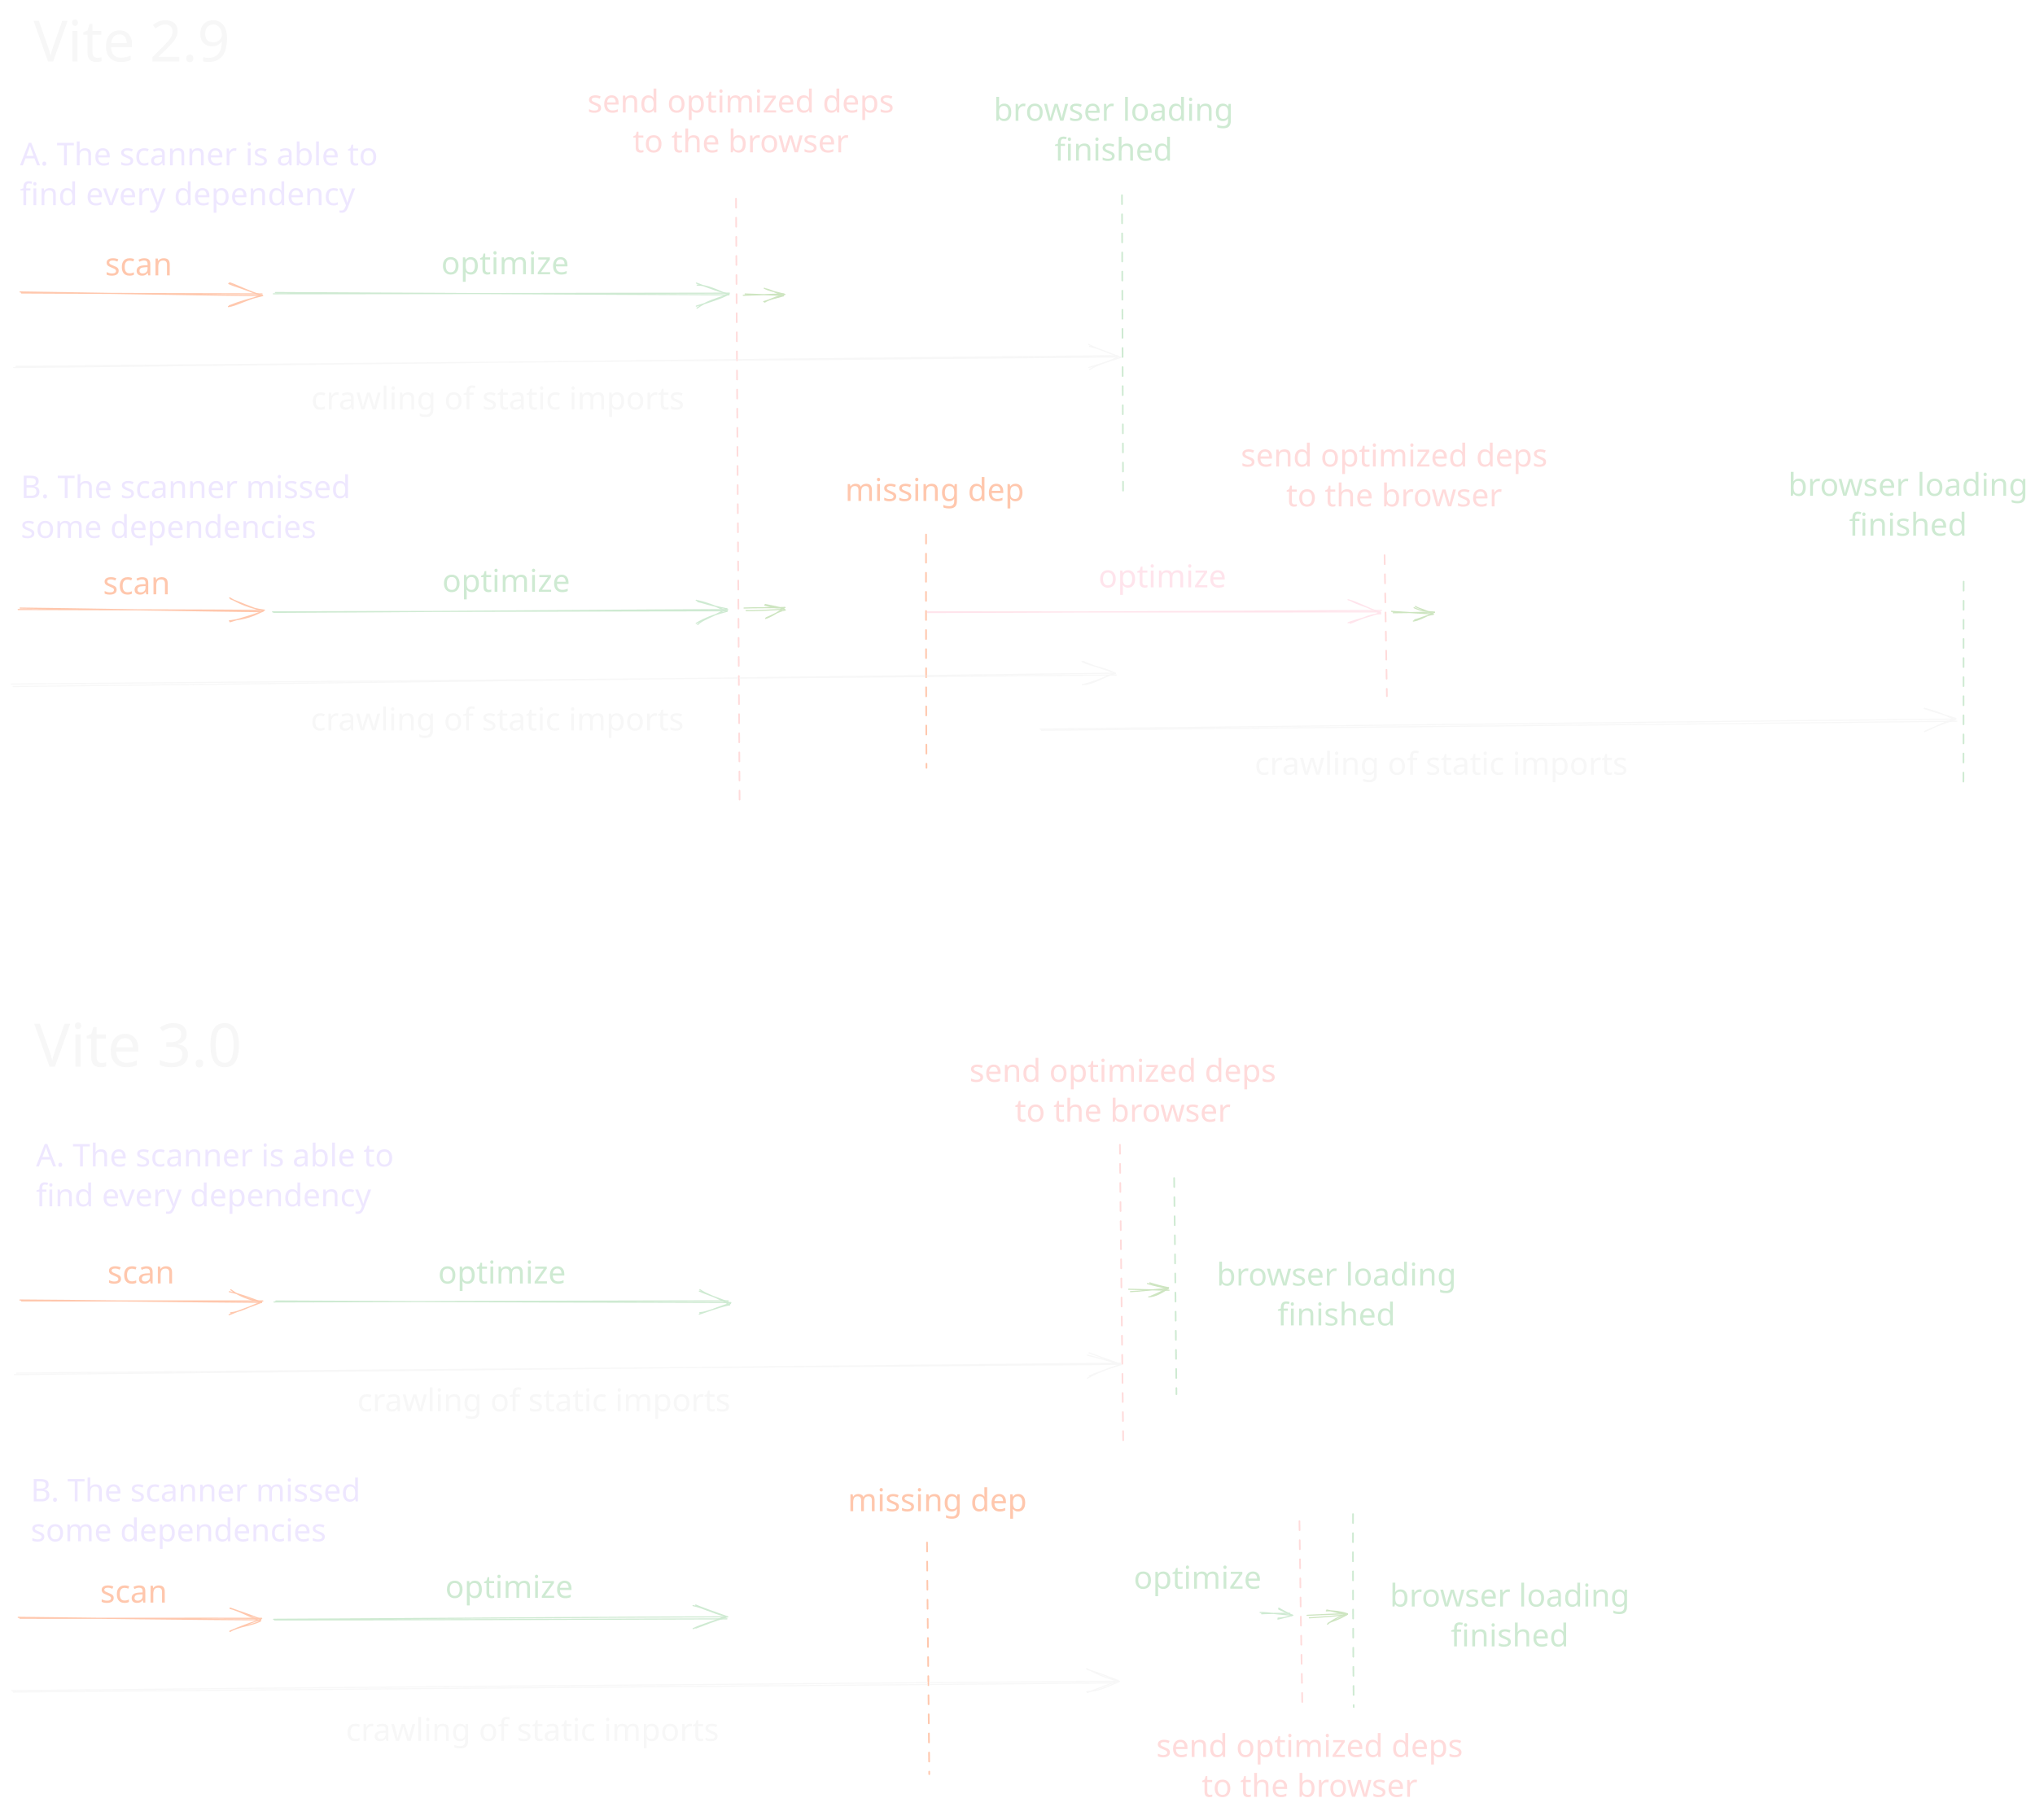
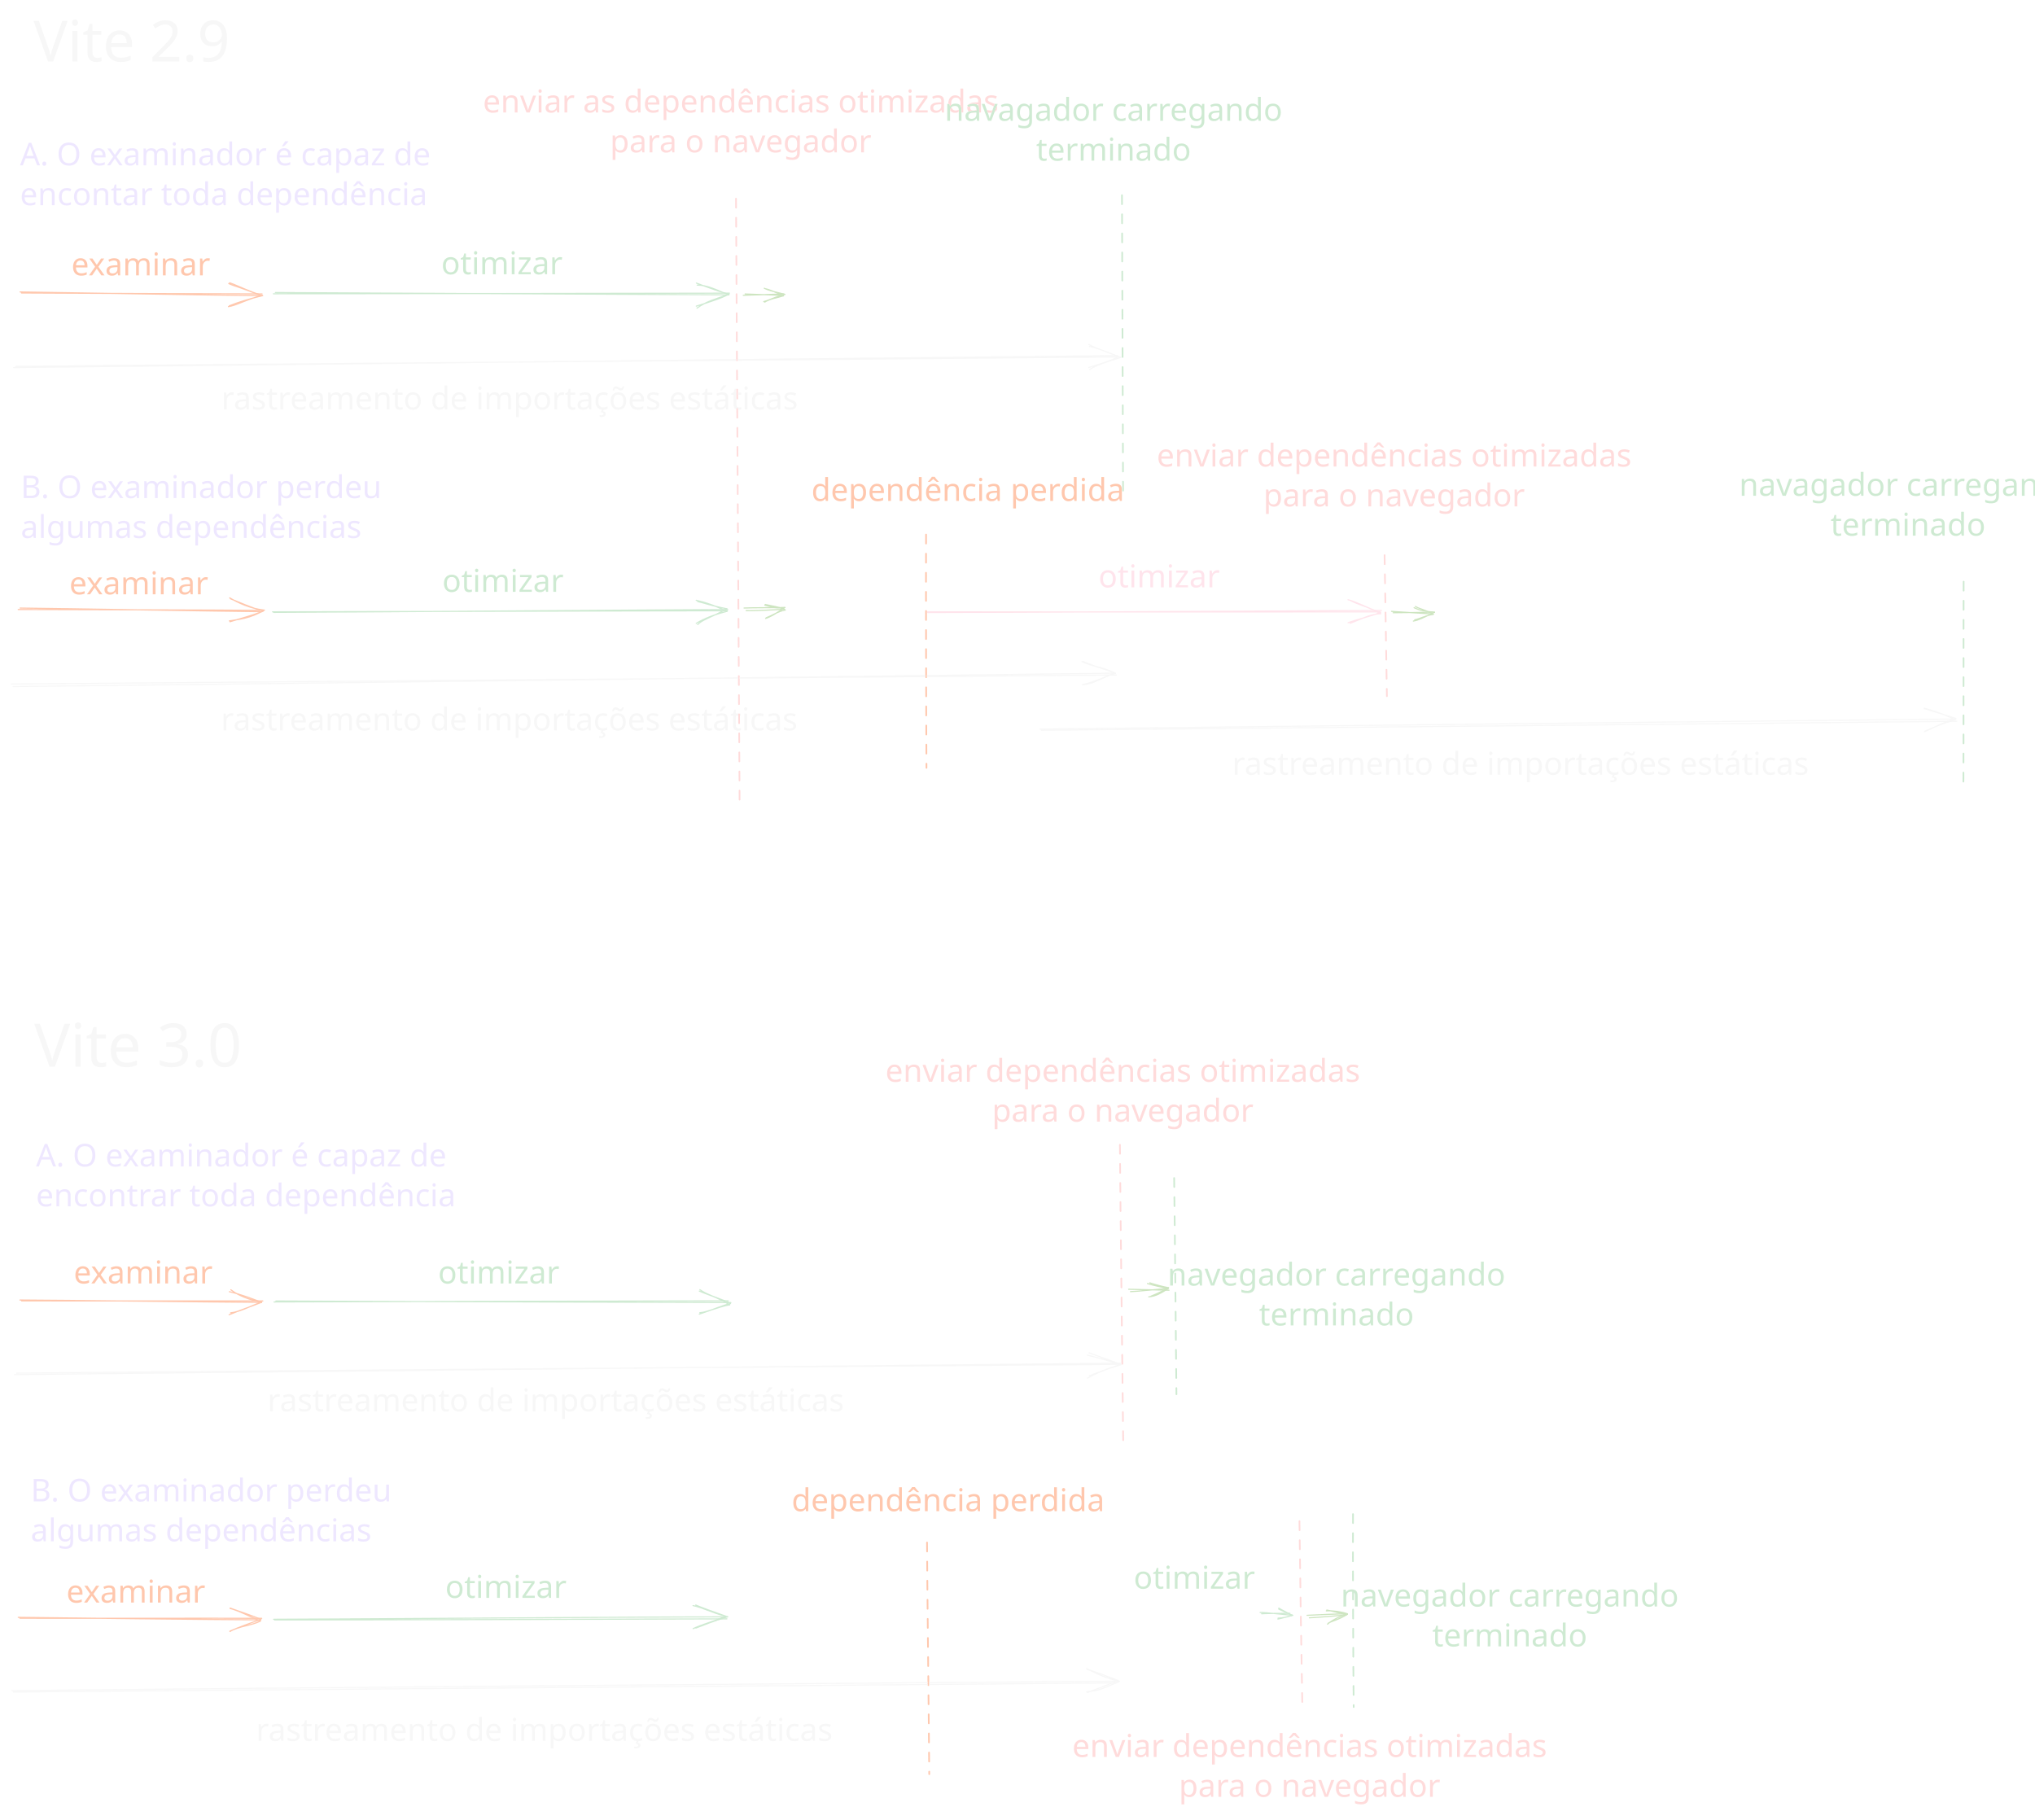
<svg xmlns="http://www.w3.org/2000/svg" version="1.1" viewBox="0 0 1811.572 1619.632" width="3623.144" height="3239.265" filter="invert(93%) hue-rotate(180deg)">
  <defs>
    <style>
      @font-face {
        font-family: "Virgil";
        src: url("https://excalidraw.com/Virgil.woff2");
      }
+ 
      @font-face {
        font-family: "Cascadia";
        src: url("https://excalidraw.com/Cascadia.woff2");
      }
+ 
    </style>
  </defs>
  <g stroke-linecap="round">
    <g transform="translate(18.70086 260.6131) rotate(0 106.8717 0.9402182)">
      <path d="M0.41 0.22 C36.14 0.46, 178.91 1.04, 214.58 1.03 M-0.84 -0.71 C34.68 -0.23, 177.68 2.31, 213.37 2.59" stroke="#e67700" stroke-width="1" fill="none" />
    </g>
    <g transform="translate(18.70086 260.6131) rotate(0 106.8717 0.9402182)">
      <path d="M185.41 11.64 C194.11 8.18, 201.56 5.92, 215.08 2.54 M184.63 12.37 C191.93 11.2, 197.11 7.54, 213.29 2.57" stroke="#e67700" stroke-width="1" fill="none" />
    </g>
    <g transform="translate(18.70086 260.6131) rotate(0 106.8717 0.9402182)">
      <path d="M185.69 -8.88 C194.23 -5.86, 201.59 -1.65, 215.08 2.54 M184.91 -8.15 C192.12 -4.98, 197.24 -4.32, 213.29 2.57" stroke="#e67700" stroke-width="1" fill="none" />
    </g>
  </g>
  <g transform="translate(93.49885 220.1566) rotate(0 31 18)">
-     <text x="0" y="25" font-family="Virgil, Segoe UI Emoji" font-size="28px" fill="#e67700" text-anchor="start" style="white-space: pre;" direction="ltr">scan</text>
+     <text x="-30" y="25" font-family="Virgil, Segoe UI Emoji" font-size="28px" fill="#e67700" text-anchor="start" style="white-space: pre;" direction="ltr">examinar</text>
  </g>
  <g stroke-linecap="round">
    <g transform="translate(12.64715 327.1639) rotate(0 492.0761 -5.237677)">
      <path d="M-0.5 0.06 C163.15 -1.73, 818.4 -9.08, 982.28 -10.53 M1.44 -0.96 C165.45 -2.64, 821.23 -7.85, 984.65 -9.43" stroke="#000000" stroke-width="1" fill="none" />
    </g>
    <g transform="translate(12.64715 327.1639) rotate(0 492.0761 -5.237677)">
      <path d="M956.65 0 C964.52 -2.54, 977.01 -5.88, 982.87 -9.71 M957.44 1.79 C964.15 -2.55, 971.45 -4.51, 985.01 -8.96" stroke="#000000" stroke-width="1" fill="none" />
    </g>
    <g transform="translate(12.64715 327.1639) rotate(0 492.0761 -5.237677)">
      <path d="M956.47 -20.52 C964.44 -16.21, 976.98 -12.7, 982.87 -9.71 M957.26 -18.73 C963.94 -17.62, 971.28 -14.12, 985.01 -8.96" stroke="#000000" stroke-width="1" fill="none" />
    </g>
  </g>
  <g transform="translate(277.0019 339.5333) rotate(0 178 18)">
-     <text x="0" y="25" font-family="Virgil, Segoe UI Emoji" font-size="28px" fill="#000000" text-anchor="start" style="white-space: pre;" direction="ltr">crawling of static imports</text>
+     <text x="-80" y="25" font-family="Virgil, Segoe UI Emoji" font-size="28px" fill="#000000" text-anchor="start" style="white-space: pre;" direction="ltr">rastreamento de importações estáticas</text>
  </g>
  <g transform="translate(17.79461 121.6928) rotate(0 185.5 35.5)">
-     <text x="0" y="25.5" font-family="Virgil, Segoe UI Emoji" font-size="28px" fill="#5f3dc4" text-anchor="start" style="white-space: pre;" direction="ltr">A. The scanner is able to </text>
-     <text x="0" y="61" font-family="Virgil, Segoe UI Emoji" font-size="28px" fill="#5f3dc4" text-anchor="start" style="white-space: pre;" direction="ltr">   find every dependency </text>
+     <text x="0" y="25.5" font-family="Virgil, Segoe UI Emoji" font-size="28px" fill="#5f3dc4" text-anchor="start" style="white-space: pre;" direction="ltr">A. O examinador é capaz de </text>
+     <text x="0" y="61" font-family="Virgil, Segoe UI Emoji" font-size="28px" fill="#5f3dc4" text-anchor="start" style="white-space: normal;" direction="ltr"> encontar toda
+       dependência</text>
  </g>
  <g stroke-linecap="round">
    <g transform="translate(244.2214 261.6834) rotate(0 202.1462 -0.2170671)">
      <path d="M-0.83 -0.13 C66.68 -0.14, 337.82 -0.59, 405.13 -0.7 M0.93 -1.25 C68.37 -1, 337.31 0.54, 404.72 0.82" stroke="#2b8a3e" stroke-width="1" fill="none" />
    </g>
    <g transform="translate(244.2214 261.6834) rotate(0 202.1462 -0.2170671)">
      <path d="M376.25 12.64 C385.08 6.27, 393.47 4.28, 403.89 0.62 M375.62 10.85 C387.35 7.33, 398.84 3.53, 404.73 0.15" stroke="#2b8a3e" stroke-width="1" fill="none" />
    </g>
    <g transform="translate(244.2214 261.6834) rotate(0 202.1462 -0.2170671)">
      <path d="M376.35 -7.88 C385.05 -8, 393.4 -3.73, 403.89 0.62 M375.72 -9.67 C387.56 -5.21, 399.01 -1.04, 404.73 0.15" stroke="#2b8a3e" stroke-width="1" fill="none" />
    </g>
  </g>
  <g transform="translate(392.7465 219.165) rotate(0 53.5 18)">
-     <text x="0" y="25" font-family="Virgil, Segoe UI Emoji" font-size="28px" fill="#2b8a3e" text-anchor="start" style="white-space: pre;" direction="ltr">optimize</text>
+     <text x="0" y="25" font-family="Virgil, Segoe UI Emoji" font-size="28px" fill="#2b8a3e" text-anchor="start" style="white-space: pre;" direction="ltr">otimizar</text>
  </g>
  <g transform="translate(29.83911 10) rotate(0 100.5313 32.33873)">
    <text x="0" y="44.677" font-family="Virgil, Segoe UI Emoji" font-size="50.617px" fill="#000000" text-anchor="start" style="white-space: pre;" direction="ltr">Vite 2.9</text>
  </g>
  <g transform="translate(30.43174 901.221) rotate(0 107.7734 34.19019)">
    <text x="0" y="48.38" font-family="Virgil, Segoe UI Emoji" font-size="53.515px" fill="#000000" text-anchor="start" style="white-space: pre;" direction="ltr">Vite 3.0</text>
  </g>
  <g stroke-linecap="round">
    <g transform="translate(17.06511 543.0814) rotate(0 107.6932 -0.1461226)">
      <path d="M-0.86 -0.47 C34.87 -0.32, 178.12 -0.11, 214.07 0.29 M0.88 -1.76 C37.01 -1.41, 180.75 1.16, 216.25 1.47" stroke="#e67700" stroke-width="1" fill="none" />
    </g>
    <g transform="translate(17.06511 543.0814) rotate(0 107.6932 -0.1461226)">
      <path d="M187.14 9.65 C194.57 8.39, 205.07 7.87, 218.22 0.1 M187.67 10.44 C196.94 7.44, 206.64 5.28, 217.11 0.94" stroke="#e67700" stroke-width="1" fill="none" />
    </g>
    <g transform="translate(17.06511 543.0814) rotate(0 107.6932 -0.1461226)">
      <path d="M187.42 -10.87 C194.68 -6.52, 205.1 -1.44, 218.22 0.1 M187.95 -10.08 C197.14 -6.48, 206.75 -2.04, 217.11 0.94" stroke="#e67700" stroke-width="1" fill="none" />
    </g>
  </g>
  <g transform="translate(91.68453 504.0869) rotate(0 31 18)">
-     <text x="0" y="25" font-family="Virgil, Segoe UI Emoji" font-size="28px" fill="#e67700" text-anchor="start" style="white-space: pre;" direction="ltr">scan</text>
+     <text x="-30" y="25" font-family="Virgil, Segoe UI Emoji" font-size="28px" fill="#e67700" text-anchor="start" style="white-space: pre;" direction="ltr">examinar</text>
  </g>
  <g stroke-linecap="round">
    <g transform="translate(11.0114 609.6321) rotate(0 490.8194 -4.375501)">
      <path d="M-1.01 -0.68 C162.91 -2.05, 818.49 -7.41, 982.65 -8.72 M0.66 1.58 C164.47 -0.08, 817.71 -8.36, 981.56 -10.33" stroke="#000000" stroke-width="1" fill="none" />
    </g>
    <g transform="translate(11.0114 609.6321) rotate(0 490.8194 -4.375501)">
      <path d="M952.37 -0.17 C961.57 -0.18, 968.31 -5.7, 981.99 -10.27 M953.41 -0.3 C963.79 -2.73, 973.91 -7.38, 981.13 -10.49" stroke="#000000" stroke-width="1" fill="none" />
    </g>
    <g transform="translate(11.0114 609.6321) rotate(0 490.8194 -4.375501)">
      <path d="M952.11 -20.69 C961.3 -16.02, 968.09 -16.85, 981.99 -10.27 M953.16 -20.82 C963.57 -16.11, 973.78 -13.62, 981.13 -10.49" stroke="#000000" stroke-width="1" fill="none" />
    </g>
  </g>
  <g transform="translate(276.605 625.2382) rotate(0 178 18)">
-     <text x="0" y="25" font-family="Virgil, Segoe UI Emoji" font-size="28px" fill="#000000" text-anchor="start" style="white-space: pre;" direction="ltr">crawling of static imports</text>
+     <text x="-80" y="25" font-family="Virgil, Segoe UI Emoji" font-size="28px" fill="#000000" text-anchor="start" style="white-space: pre;" direction="ltr">rastreamento de importações estáticas</text>
  </g>
  <g transform="translate(18.43007 417.9333) rotate(0 154.5 35.5)">
-     <text x="0" y="25.5" font-family="Virgil, Segoe UI Emoji" font-size="28px" fill="#5f3dc4" text-anchor="start" style="white-space: pre;" direction="ltr">B. The scanner missed</text>
-     <text x="0" y="61" font-family="Virgil, Segoe UI Emoji" font-size="28px" fill="#5f3dc4" text-anchor="start" style="white-space: pre;" direction="ltr">   some dependencies </text>
+     <text x="0" y="25.5" font-family="Virgil, Segoe UI Emoji" font-size="28px" fill="#5f3dc4" text-anchor="start" style="white-space: pre;" direction="ltr">B. O examinador perdeu</text>
+     <text x="0" y="61" font-family="Virgil, Segoe UI Emoji" font-size="28px" fill="#5f3dc4" text-anchor="start" style="white-space: normal;" direction="ltr"> algumas
+       dependências
+     </text>
  </g>
  <g stroke-linecap="round">
    <g transform="translate(242.5856 544.1517) rotate(0 202.6586 -0.2306171)">
      <path d="M0.98 1.03 C68.64 0.83, 338.05 -1.22, 405.28 -1.5 M0.03 0.53 C67.7 0.48, 337.67 -0.42, 404.96 -0.39" stroke="#2b8a3e" stroke-width="1" fill="none" />
    </g>
    <g transform="translate(242.5856 544.1517) rotate(0 202.6586 -0.2306171)">
      <path d="M378.51 11.89 C382.29 7.61, 390.57 5.63, 404.45 -2.19 M377.21 10.78 C384.52 6.35, 393.1 3.05, 404.44 0.16" stroke="#2b8a3e" stroke-width="1" fill="none" />
    </g>
    <g transform="translate(242.5856 544.1517) rotate(0 202.6586 -0.2306171)">
      <path d="M378.47 -8.63 C382.22 -7.92, 390.51 -4.9, 404.45 -2.19 M377.18 -9.74 C384.38 -8.19, 392.97 -5.51, 404.44 0.16" stroke="#2b8a3e" stroke-width="1" fill="none" />
    </g>
  </g>
  <g transform="translate(393.6777 501.9011) rotate(0 53.5 18)">
-     <text x="0" y="25" font-family="Virgil, Segoe UI Emoji" font-size="28px" fill="#2b8a3e" text-anchor="start" style="white-space: pre;" direction="ltr">optimize</text>
+     <text x="0" y="25" font-family="Virgil, Segoe UI Emoji" font-size="28px" fill="#2b8a3e" text-anchor="start" style="white-space: pre;" direction="ltr">otimizar</text>
  </g>
  <g stroke-linecap="round">
    <g transform="translate(656.3246 176.1248) rotate(0 0.4968851 272.2303)">
      <path d="M-1.12 0.73 C-0.66 91.44, 1.52 453.27, 2.11 543.73" stroke="#c92a2a" stroke-width="1.5" fill="none" stroke-dasharray="8 9" />
    </g>
  </g>
  <g transform="translate(517.4165 74.6283) rotate(0 142 35.5)">
-     <text x="142" y="25.5" font-family="Virgil, Segoe UI Emoji" font-size="28px" fill="#c92a2a" text-anchor="middle" style="white-space: pre;" direction="ltr">send optimized deps </text>
-     <text x="142" y="61" font-family="Virgil, Segoe UI Emoji" font-size="28px" fill="#c92a2a" text-anchor="middle" style="white-space: pre;" direction="ltr">to the browser</text>
+     <text x="142" y="25.5" font-family="Virgil, Segoe UI Emoji" font-size="28px" fill="#c92a2a" text-anchor="middle" style="white-space: pre;" direction="ltr">enviar as dependências otimizadas </text>
+     <text x="142" y="61" font-family="Virgil, Segoe UI Emoji" font-size="28px" fill="#c92a2a" text-anchor="middle" style="white-space: pre;" direction="ltr">para o navegador</text>
  </g>
  <g stroke-linecap="round">
    <g transform="translate(825.7438 544.5877) rotate(0 201.3798 -0.1960235)">
      <path d="M0.13 0.73 C67.39 0.69, 336.61 -0.79, 404.02 -1.12 M-1.26 0.07 C65.79 0.27, 335.47 0.23, 403.02 0.18" stroke="#a61e4d" stroke-width="1" fill="none" />
    </g>
    <g transform="translate(825.7438 544.5877) rotate(0 201.3798 -0.1960235)">
      <path d="M376.05 10.31 C383.74 7.7, 393.1 2.18, 403.31 1.75 M374.31 9.82 C383.6 6.37, 391.16 5.14, 403.18 0.66" stroke="#a61e4d" stroke-width="1" fill="none" />
    </g>
    <g transform="translate(825.7438 544.5877) rotate(0 201.3798 -0.1960235)">
      <path d="M376.04 -10.21 C383.59 -5.85, 392.95 -4.39, 403.31 1.75 M374.3 -10.7 C383.63 -8.14, 391.19 -3.35, 403.18 0.66" stroke="#a61e4d" stroke-width="1" fill="none" />
    </g>
  </g>
  <g transform="translate(977.8292 497.9119) rotate(0 53.5 18)">
-     <text x="0" y="25" font-family="Virgil, Segoe UI Emoji" font-size="28px" fill="#a61e4d" text-anchor="start" style="white-space: pre;" direction="ltr">optimize</text>
+     <text x="0" y="25" font-family="Virgil, Segoe UI Emoji" font-size="28px" fill="#a61e4d" text-anchor="start" style="white-space: pre;" direction="ltr">otimizar</text>
  </g>
  <g stroke-linecap="round">
    <g transform="translate(926.53 650.0565) rotate(0 407.427 -4.944492)">
      <path d="M0.6 0.05 C136.58 -1.17, 679.62 -6.4, 815.4 -7.94 M-0.55 -0.98 C135.36 -2.52, 678.8 -8.69, 814.68 -9.93" stroke="#000000" stroke-width="1" fill="none" />
    </g>
    <g transform="translate(926.53 650.0565) rotate(0 407.427 -4.944492)">
      <path d="M786.67 1.33 C794.28 -1.69, 799.4 -5.37, 814.41 -10.52 M786.84 1 C794.86 -2.48, 802.88 -6.18, 813.93 -9.18" stroke="#000000" stroke-width="1" fill="none" />
    </g>
    <g transform="translate(926.53 650.0565) rotate(0 407.427 -4.944492)">
      <path d="M786.46 -19.19 C794.01 -16.93, 799.18 -15.33, 814.41 -10.52 M786.63 -19.52 C794.69 -17.21, 802.77 -15.12, 813.93 -9.18" stroke="#000000" stroke-width="1" fill="none" />
    </g>
  </g>
  <g transform="translate(1116.889 664.6748) rotate(0 178 18)">
-     <text x="0" y="25" font-family="Virgil, Segoe UI Emoji" font-size="28px" fill="#000000" text-anchor="start" style="white-space: pre;" direction="ltr">crawling of static imports</text>
+     <text x="-20" y="25" font-family="Virgil, Segoe UI Emoji" font-size="28px" fill="#000000" text-anchor="start" style="white-space: pre;" direction="ltr">rastreamento de importações estáticas</text>
  </g>
  <g stroke-linecap="round">
    <g transform="translate(1232.35 495.0179) rotate(359.5078 1.247703 62.00909)">
      <path d="M0.76 -0.75 C0.87 20.12, 1.58 103.93, 1.74 124.77" stroke="#c92a2a" stroke-width="1.5" fill="none" stroke-dasharray="8 9" />
    </g>
  </g>
  <g stroke-linecap="round">
    <g transform="translate(824.8042 476.5678) rotate(0 -0.262688 103.1695)">
      <path d="M-0.41 -0.66 C-0.6 33.78, -0.33 172.47, -0.05 207" stroke="#e67700" stroke-width="1.5" fill="none" stroke-dasharray="8 9" />
    </g>
  </g>
  <g transform="translate(752.2777 420.9549) rotate(0 74 18)">
-     <text x="0" y="25" font-family="Virgil, Segoe UI Emoji" font-size="28px" fill="#e67700" text-anchor="start" style="white-space: pre;" direction="ltr">missing dep</text>
+     <text x="-30" y="25" font-family="Virgil, Segoe UI Emoji" font-size="28px" fill="#e67700" text-anchor="start" style="white-space: pre;" direction="ltr">dependência perdida</text>
  </g>
  <g stroke-linecap="round">
    <g transform="translate(19.32551 1157.677) rotate(0 106.5472 0.7301827)">
      <path d="M-0.07 0.47 C35.63 0.46, 178.61 0.58, 214.66 0.5 M-1.56 -0.33 C33.9 -0.22, 177.22 1.6, 213.49 1.79" stroke="#e67700" stroke-width="1" fill="none" />
    </g>
    <g transform="translate(19.32551 1157.677) rotate(0 106.5472 0.7301827)">
      <path d="M185.98 11.08 C194 10.28, 202.81 5.56, 212.37 1.79 M184.62 12.78 C195.62 8.26, 205.05 5.12, 213.62 1.65" stroke="#e67700" stroke-width="1" fill="none" />
    </g>
    <g transform="translate(19.32551 1157.677) rotate(0 106.5472 0.7301827)">
      <path d="M186.18 -9.44 C194.22 -3.26, 202.96 -1, 212.37 1.79 M184.81 -7.74 C195.78 -5.25, 205.15 -1.39, 213.62 1.65" stroke="#e67700" stroke-width="1" fill="none" />
    </g>
  </g>
  <g transform="translate(95.57997 1117.583) rotate(0 31 18)">
-     <text x="0" y="25" font-family="Virgil, Segoe UI Emoji" font-size="28px" fill="#e67700" text-anchor="start" style="white-space: pre;" direction="ltr">scan</text>
+     <text x="-30" y="25" font-family="Virgil, Segoe UI Emoji" font-size="28px" fill="#e67700" text-anchor="start" style="white-space: pre;" direction="ltr">examinar</text>
  </g>
  <g stroke-linecap="round">
    <g transform="translate(13.2718 1224.227) rotate(0 491.8143 -5.560829)">
      <path d="M-0.42 -0.47 C163.6 -2.32, 820.1 -9, 984.05 -10.65 M1.56 -1.76 C165.52 -3.53, 820.18 -8.34, 983.7 -9.62" stroke="#000000" stroke-width="1" fill="none" />
    </g>
    <g transform="translate(13.2718 1224.227) rotate(0 491.8143 -5.560829)">
      <path d="M954.8 2.74 C962.22 -1.57, 970.97 -5.21, 984.52 -9.28 M956.36 0.66 C963.77 -2.17, 970.93 -5.2, 984.55 -9.64" stroke="#000000" stroke-width="1" fill="none" />
    </g>
    <g transform="translate(13.2718 1224.227) rotate(0 491.8143 -5.560829)">
      <path d="M954.65 -17.78 C962.19 -16.05, 970.99 -13.65, 984.52 -9.28 M956.2 -19.86 C963.54 -17.16, 970.74 -14.67, 984.55 -9.64" stroke="#000000" stroke-width="1" fill="none" />
    </g>
  </g>
  <g transform="translate(318.0563 1231.452) rotate(0 178 18)">
-     <text x="0" y="25" font-family="Virgil, Segoe UI Emoji" font-size="28px" fill="#000000" text-anchor="start" style="white-space: pre;" direction="ltr">crawling of static imports</text>
+     <text x="-80" y="25" font-family="Virgil, Segoe UI Emoji" font-size="28px" fill="#000000" text-anchor="start" style="white-space: pre;" direction="ltr">rastreamento de importações estáticas</text>
  </g>
  <g stroke-linecap="round">
    <g transform="translate(244.846 1158.747) rotate(0 202.4185 0.09685064)">
      <path d="M-0.95 0.33 C66.36 0.03, 335.84 -0.54, 403.43 -0.67 M0.74 -0.54 C68.5 -0.12, 338.57 0.62, 405.79 0.87" stroke="#2b8a3e" stroke-width="1" fill="none" />
    </g>
    <g transform="translate(244.846 1158.747) rotate(0 202.4185 0.09685064)">
      <path d="M378.12 9.92 C384.84 9.43, 392.54 5.34, 404.62 2.85 M377.64 11.17 C388.11 7.9, 398.88 3.05, 405.45 1.73" stroke="#2b8a3e" stroke-width="1" fill="none" />
    </g>
    <g transform="translate(244.846 1158.747) rotate(0 202.4185 0.09685064)">
      <path d="M378.19 -10.6 C385.08 -5.73, 392.77 -4.47, 404.62 2.85 M377.71 -9.35 C388.11 -4.87, 398.85 -1.97, 405.45 1.73" stroke="#2b8a3e" stroke-width="1" fill="none" />
    </g>
  </g>
  <g transform="translate(389.9448 1117.629) rotate(0 53.5 18)">
-     <text x="0" y="25" font-family="Virgil, Segoe UI Emoji" font-size="28px" fill="#2b8a3e" text-anchor="start" style="white-space: pre;" direction="ltr">optimize</text>
+     <text x="0" y="25" font-family="Virgil, Segoe UI Emoji" font-size="28px" fill="#2b8a3e" text-anchor="start" style="white-space: pre;" direction="ltr">otimizar</text>
  </g>
  <g stroke-linecap="round">
    <g transform="translate(17.68977 1440.145) rotate(0 106.9114 0.8300211)">
      <path d="M0 0.5 C35.82 0.71, 179.55 0.33, 215.28 0.6 M-1.46 -0.29 C34.2 0.16, 178.05 1.83, 214.44 1.95" stroke="#e67700" stroke-width="1" fill="none" />
    </g>
    <g transform="translate(17.68977 1440.145) rotate(0 106.9114 0.8300211)">
      <path d="M187 12.32 C194.88 7.52, 206.74 6.95, 214.04 3.05 M187.03 11.96 C194.7 8.59, 204.4 5.04, 214.56 1.57" stroke="#e67700" stroke-width="1" fill="none" />
    </g>
    <g transform="translate(17.68977 1440.145) rotate(0 106.9114 0.8300211)">
      <path d="M187.16 -8.2 C194.88 -6.28, 206.68 -0.11, 214.04 3.05 M187.19 -8.56 C194.84 -5.62, 204.49 -2.86, 214.56 1.57" stroke="#e67700" stroke-width="1" fill="none" />
    </g>
  </g>
  <g transform="translate(89.07258 1401.72) rotate(0 31 18)">
-     <text x="0" y="25" font-family="Virgil, Segoe UI Emoji" font-size="28px" fill="#e67700" text-anchor="start" style="white-space: pre;" direction="ltr">scan</text>
+     <text x="-30" y="25" font-family="Virgil, Segoe UI Emoji" font-size="28px" fill="#e67700" text-anchor="start" style="white-space: pre;" direction="ltr">examinar</text>
  </g>
  <g stroke-linecap="round">
    <g transform="translate(11.63606 1506.696) rotate(0 491.7045 -5.187531)">
      <path d="M0.2 -0.37 C163.91 -1.87, 818.28 -6.92, 982.22 -8.51 M-1.15 -1.6 C162.94 -3.45, 820.44 -8.82, 984.56 -10.01" stroke="#000000" stroke-width="1" fill="none" />
    </g>
    <g transform="translate(11.63606 1506.696) rotate(0 491.7045 -5.187531)">
      <path d="M955.84 -0.7 C966.82 -1.17, 972.87 -4.76, 984.71 -9.75 M956.3 0.13 C965.27 -3.33, 972.58 -5.9, 983.73 -10.64" stroke="#000000" stroke-width="1" fill="none" />
    </g>
    <g transform="translate(11.63606 1506.696) rotate(0 491.7045 -5.187531)">
      <path d="M955.68 -21.22 C966.79 -15.53, 972.9 -12.97, 984.71 -9.75 M956.14 -20.39 C965.33 -17.98, 972.69 -14.67, 983.73 -10.64" stroke="#000000" stroke-width="1" fill="none" />
    </g>
  </g>
  <g transform="translate(307.8435 1524.841) rotate(0 178 18)">
-     <text x="0" y="25" font-family="Virgil, Segoe UI Emoji" font-size="28px" fill="#000000" text-anchor="start" style="white-space: pre;" direction="ltr">crawling of static imports</text>
+     <text x="-80" y="25" font-family="Virgil, Segoe UI Emoji" font-size="28px" fill="#000000" text-anchor="start" style="white-space: pre;" direction="ltr">rastreamento de importações estáticas</text>
  </g>
  <g stroke-linecap="round">
    <g transform="translate(243.2103 1441.215) rotate(0 202.1083 -0.4251124)">
      <path d="M1.19 0.93 C68.56 1.05, 336.7 0.23, 403.86 -0.01 M0.35 0.37 C67.58 0.2, 335.6 -1.87, 402.79 -1.79" stroke="#2b8a3e" stroke-width="1" fill="none" />
    </g>
    <g transform="translate(243.2103 1441.215) rotate(0 202.1083 -0.4251124)">
      <path d="M376.19 8.18 C383.39 5.66, 390.14 2.44, 404.51 -1.83 M373.83 8.7 C382.32 4.55, 390.09 3.14, 402.68 -2.32" stroke="#2b8a3e" stroke-width="1" fill="none" />
    </g>
    <g transform="translate(243.2103 1441.215) rotate(0 202.1083 -0.4251124)">
      <path d="M376.11 -12.34 C383.21 -9.34, 389.98 -7.02, 404.51 -1.83 M373.75 -11.82 C382.2 -10.12, 389.99 -5.68, 402.68 -2.32" stroke="#2b8a3e" stroke-width="1" fill="none" />
    </g>
  </g>
  <g transform="translate(396.328 1397.525) rotate(0 53.5 18)">
-     <text x="0" y="25" font-family="Virgil, Segoe UI Emoji" font-size="28px" fill="#2b8a3e" text-anchor="start" style="white-space: pre;" direction="ltr">optimize</text>
+     <text x="0" y="25" font-family="Virgil, Segoe UI Emoji" font-size="28px" fill="#2b8a3e" text-anchor="start" style="white-space: pre;" direction="ltr">otimizar</text>
  </g>
  <g stroke-linecap="round">
    <g transform="translate(997.1956 1018.479) rotate(0 1.242366 134.3455)">
      <path d="M-0.24 0.66 C0.02 45.18, 2.27 223.32, 2.72 268.03" stroke="#c92a2a" stroke-width="1.5" fill="none" stroke-dasharray="8 9" />
    </g>
  </g>
  <g stroke-linecap="round">
    <g transform="translate(825.4288 1373.631) rotate(0 0.8034771 102.7067)">
      <path d="M-0.18 -0.41 C-0.05 33.89, 1.61 171.37, 1.79 205.83" stroke="#e67700" stroke-width="1.5" fill="none" stroke-dasharray="8 9" />
    </g>
  </g>
  <g transform="translate(754.6769 1320.345) rotate(0 74 18)">
-     <text x="0" y="25" font-family="Virgil, Segoe UI Emoji" font-size="28px" fill="#e67700" text-anchor="start" style="white-space: pre;" direction="ltr">missing dep</text>
+     <text x="-50" y="25" font-family="Virgil, Segoe UI Emoji" font-size="28px" fill="#e67700" text-anchor="start" style="white-space: pre;" direction="ltr">dependência perdida</text>
  </g>
  <g stroke-linecap="round">
    <g transform="translate(1122.863 1436.844) rotate(0 13.2984 -0.146496)">
      <path d="M0.25 -0.19 C4.54 -0.45, 21.06 -0.68, 25.38 -0.57 M-1.08 -1.33 C3.63 -1.47, 23.26 1.02, 27.68 1.04" stroke="#2b8a3e" stroke-width="1" fill="none" />
    </g>
    <g transform="translate(1122.863 1436.844) rotate(0 13.2984 -0.146496)">
      <path d="M14.87 3.72 C18.58 3.61, 23.11 2.82, 26.85 1.43 M14.73 4.55 C19.38 3.58, 23.55 2.24, 27.86 1.21" stroke="#2b8a3e" stroke-width="1" fill="none" />
    </g>
    <g transform="translate(1122.863 1436.844) rotate(0 13.2984 -0.146496)">
      <path d="M15.54 -5.21 C19.14 -2.92, 23.49 -1.32, 26.85 1.43 M15.4 -4.38 C19.86 -2.24, 23.8 -0.48, 27.86 1.21" stroke="#2b8a3e" stroke-width="1" fill="none" />
    </g>
  </g>
  <g transform="translate(1009.181 1389.316) rotate(0 53.5 18)">
-     <text x="0" y="25" font-family="Virgil, Segoe UI Emoji" font-size="28px" fill="#2b8a3e" text-anchor="start" style="white-space: pre;" direction="ltr">optimize</text>
+     <text x="0" y="25" font-family="Virgil, Segoe UI Emoji" font-size="28px" fill="#2b8a3e" text-anchor="start" style="white-space: pre;" direction="ltr">otimizar</text>
  </g>
  <g stroke-linecap="round">
    <g transform="translate(999.4433 173.9563) rotate(0 -0.1640232 132.6694)">
      <path d="M-0.66 -0.17 C-0.41 44.21, 0.11 221.29, 0.33 265.51" stroke="#2b8a3e" stroke-width="1.5" fill="none" stroke-dasharray="8 9" />
    </g>
  </g>
  <g stroke-linecap="round">
    <g transform="translate(1749.005 517.1156) rotate(0 -1.061654 91.4959)">
      <path d="M-0.96 0.71 C-1.14 30.97, -0.96 151.85, -1.17 182.28" stroke="#2b8a3e" stroke-width="1.5" fill="none" stroke-dasharray="8 9" />
    </g>
  </g>
  <g transform="translate(888.2932 82.01514) rotate(0 103 35.5)">
-     <text x="103" y="25.5" font-family="Virgil, Segoe UI Emoji" font-size="28px" fill="#2b8a3e" text-anchor="middle" style="white-space: pre;" direction="ltr">browser loading</text>
-     <text x="103" y="61" font-family="Virgil, Segoe UI Emoji" font-size="28px" fill="#2b8a3e" text-anchor="middle" style="white-space: pre;" direction="ltr">finished</text>
+     <text x="103" y="25.5" font-family="Virgil, Segoe UI Emoji" font-size="28px" fill="#2b8a3e" text-anchor="middle" style="white-space: pre;" direction="ltr">navagador carregando</text>
+     <text x="103" y="61" font-family="Virgil, Segoe UI Emoji" font-size="28px" fill="#2b8a3e" text-anchor="middle" style="white-space: pre;" direction="ltr">terminado</text>
  </g>
  <g transform="translate(1595.572 415.879) rotate(0 103 35.5)">
-     <text x="103" y="25.5" font-family="Virgil, Segoe UI Emoji" font-size="28px" fill="#2b8a3e" text-anchor="middle" style="white-space: pre;" direction="ltr">browser loading</text>
-     <text x="103" y="61" font-family="Virgil, Segoe UI Emoji" font-size="28px" fill="#2b8a3e" text-anchor="middle" style="white-space: pre;" direction="ltr">finished</text>
+     <text x="103" y="25.5" font-family="Virgil, Segoe UI Emoji" font-size="28px" fill="#2b8a3e" text-anchor="middle" style="white-space: pre;" direction="ltr">navagador carregando</text>
+     <text x="103" y="61" font-family="Virgil, Segoe UI Emoji" font-size="28px" fill="#2b8a3e" text-anchor="middle" style="white-space: pre;" direction="ltr">terminado</text>
  </g>
  <g stroke-linecap="round">
    <g transform="translate(1157.354 1354.063) rotate(0 0.7188128 83.20401)">
      <path d="M-0.58 0.15 C-0.25 27.98, 1.41 138.51, 2.02 166.26" stroke="#c92a2a" stroke-width="1.5" fill="none" stroke-dasharray="8 9" />
    </g>
  </g>
  <g transform="translate(857.4963 937.552) rotate(0 142 35.5)">
-     <text x="142" y="25.5" font-family="Virgil, Segoe UI Emoji" font-size="28px" fill="#c92a2a" text-anchor="middle" style="white-space: pre;" direction="ltr">send optimized deps </text>
-     <text x="142" y="61" font-family="Virgil, Segoe UI Emoji" font-size="28px" fill="#c92a2a" text-anchor="middle" style="white-space: pre;" direction="ltr">to the browser</text>
+     <text x="142" y="25.5" font-family="Virgil, Segoe UI Emoji" font-size="28px" fill="#c92a2a" text-anchor="middle" style="white-space: pre;" direction="ltr">enviar dependências otimizadas </text>
+     <text x="142" y="61" font-family="Virgil, Segoe UI Emoji" font-size="28px" fill="#c92a2a" text-anchor="middle" style="white-space: pre;" direction="ltr">para o navegador</text>
  </g>
  <g transform="translate(1023.804 1538.632) rotate(0 142 35.5)">
-     <text x="142" y="25.5" font-family="Virgil, Segoe UI Emoji" font-size="28px" fill="#c92a2a" text-anchor="middle" style="white-space: pre;" direction="ltr">send optimized deps </text>
-     <text x="142" y="61" font-family="Virgil, Segoe UI Emoji" font-size="28px" fill="#c92a2a" text-anchor="middle" style="white-space: pre;" direction="ltr">to the browser</text>
+     <text x="142" y="25.5" font-family="Virgil, Segoe UI Emoji" font-size="28px" fill="#c92a2a" text-anchor="middle" style="white-space: pre;" direction="ltr">enviar dependências otimizadas </text>
+     <text x="142" y="61" font-family="Virgil, Segoe UI Emoji" font-size="28px" fill="#c92a2a" text-anchor="middle" style="white-space: pre;" direction="ltr">para o navegador</text>
  </g>
  <g stroke-linecap="round">
    <g transform="translate(662.7497 263.2183) rotate(0 16.96036 -0.8974222)">
      <path d="M-1.09 -0.31 C4.6 -0.39, 28.97 -1.4, 35.01 -1.53 M0.54 -1.51 C6.01 -1.35, 28.51 -0.55, 34.17 -0.27" stroke="#5c940d" stroke-width="1" fill="none" />
    </g>
    <g transform="translate(662.7497 263.2183) rotate(0 16.96036 -0.8974222)">
      <path d="M17.14 5.31 C23.07 3.65, 29.93 0.02, 35.87 -1.13 M18.01 5.75 C22.63 2.74, 28.46 2.13, 34.7 0.15" stroke="#5c940d" stroke-width="1" fill="none" />
    </g>
    <g transform="translate(662.7497 263.2183) rotate(0 16.96036 -0.8974222)">
      <path d="M17.63 -6.59 C23.28 -3.79, 29.95 -2.95, 35.87 -1.13 M18.5 -6.15 C22.95 -5.46, 28.62 -2.38, 34.7 0.15" stroke="#5c940d" stroke-width="1" fill="none" />
    </g>
  </g>
  <g stroke-linecap="round">
    <g transform="translate(663.1087 541.8696) rotate(0 17.48057 0.3665124)">
      <path d="M-0.73 -0.57 C5.12 -0.94, 29.6 -0.82, 35.69 -1.07 M1.09 1.74 C6.81 2.08, 29.46 0.93, 35.21 0.42" stroke="#5c940d" stroke-width="1" fill="none" />
    </g>
    <g transform="translate(663.1087 541.8696) rotate(0 17.48057 0.3665124)">
      <path d="M18.45 8.72 C24.64 6.57, 28.75 3.42, 35.24 -0.91 M18.89 8.15 C24.64 5.89, 29.67 2.42, 35.89 1.19" stroke="#5c940d" stroke-width="1" fill="none" />
    </g>
    <g transform="translate(663.1087 541.8696) rotate(0 17.48057 0.3665124)">
      <path d="M17.68 -3.16 C24.25 -1.17, 28.63 -0.18, 35.24 -0.91 M18.11 -3.74 C24.17 -2.28, 29.44 -2.03, 35.89 1.19" stroke="#5c940d" stroke-width="1" fill="none" />
    </g>
  </g>
  <g stroke-linecap="round">
    <g transform="translate(1240.101 545.8539) rotate(0 17.17618 -0.4327491)">
      <path d="M0.07 -0.35 C6.16 -0.33, 29.73 -0.72, 35.71 -0.88 M-1.36 -1.58 C4.73 -1.26, 29.05 0.48, 35.24 0.72" stroke="#5c940d" stroke-width="1" fill="none" />
    </g>
    <g transform="translate(1240.101 545.8539) rotate(0 17.17618 -0.4327491)">
      <path d="M18.07 7.06 C22.6 6.27, 25.78 4.7, 36.92 -0.8 M19.24 5.93 C23.34 5.22, 28.07 2.35, 35.82 1.05" stroke="#5c940d" stroke-width="1" fill="none" />
    </g>
    <g transform="translate(1240.101 545.8539) rotate(0 17.17618 -0.4327491)">
      <path d="M18.74 -4.83 C23.02 -2.89, 26.04 -1.73, 36.92 -0.8 M19.92 -5.95 C23.94 -3.54, 28.49 -3.27, 35.82 1.05" stroke="#5c940d" stroke-width="1" fill="none" />
    </g>
  </g>
  <g stroke-linecap="round">
    <g transform="translate(1005.805 1148.761) rotate(0 16.89827 -0.3298412)">
      <path d="M-1.07 -0.98 C4.89 -0.86, 28.77 -0.29, 34.87 -0.12 M0.57 1.12 C6.45 0.99, 28.19 -1.31, 33.96 -1.78" stroke="#5c940d" stroke-width="1" fill="none" />
    </g>
    <g transform="translate(1005.805 1148.761) rotate(0 16.89827 -0.3298412)">
      <path d="M16.81 5.77 C23.13 5.17, 26.96 2.89, 33.95 -1.45 M18.85 5.16 C24.07 3.04, 29.35 0.52, 34.44 -2.34" stroke="#5c940d" stroke-width="1" fill="none" />
    </g>
    <g transform="translate(1005.805 1148.761) rotate(0 16.89827 -0.3298412)">
      <path d="M15.69 -6.08 C22.18 -3.98, 26.27 -3.56, 33.95 -1.45 M17.74 -6.7 C23.29 -4.89, 28.94 -3.47, 34.44 -2.34" stroke="#5c940d" stroke-width="1" fill="none" />
    </g>
  </g>
  <g stroke-linecap="round">
    <g transform="translate(1163.868 1438.777) rotate(0 17.51253 -0.2908506)">
      <path d="M-0.33 -0.74 C5.45 -1.06, 29.64 -2.13, 35.36 -2.07 M1.7 1.49 C7.32 1.29, 28.91 -0.46, 34.7 -1.1" stroke="#5c940d" stroke-width="1" fill="none" />
    </g>
    <g transform="translate(1163.868 1438.777) rotate(0 17.51253 -0.2908506)">
      <path d="M17.9 7.16 C22.98 2.58, 31.04 -0.43, 35.43 -2.12 M18.36 6.42 C21.7 4.24, 26.81 3.76, 35.57 -1.61" stroke="#5c940d" stroke-width="1" fill="none" />
    </g>
    <g transform="translate(1163.868 1438.777) rotate(0 17.51253 -0.2908506)">
      <path d="M16.79 -4.7 C22.25 -5.07, 30.7 -3.88, 35.43 -2.12 M17.25 -5.43 C20.74 -5.01, 26.09 -2.89, 35.57 -1.61" stroke="#5c940d" stroke-width="1" fill="none" />
    </g>
  </g>
  <g stroke-linecap="round">
    <g transform="translate(1044.442 1047.913) rotate(0 1.800596 97.07746)">
      <path d="M0.78 0.84 C1.3 33.2, 2.51 161.34, 2.82 193.32" stroke="#2b8a3e" stroke-width="1.5" fill="none" stroke-dasharray="8 9" />
    </g>
  </g>
  <g transform="translate(1086.743 1118.997) rotate(0 103 35.5)">
-     <text x="103" y="25.5" font-family="Virgil, Segoe UI Emoji" font-size="28px" fill="#2b8a3e" text-anchor="middle" style="white-space: pre;" direction="ltr">browser loading</text>
-     <text x="103" y="61" font-family="Virgil, Segoe UI Emoji" font-size="28px" fill="#2b8a3e" text-anchor="middle" style="white-space: pre;" direction="ltr">finished</text>
+     <text x="103" y="25.5" font-family="Virgil, Segoe UI Emoji" font-size="28px" fill="#2b8a3e" text-anchor="middle" style="white-space: pre;" direction="ltr">navegador carregando</text>
+     <text x="103" y="61" font-family="Virgil, Segoe UI Emoji" font-size="28px" fill="#2b8a3e" text-anchor="middle" style="white-space: pre;" direction="ltr">terminado</text>
  </g>
  <g transform="translate(1240.992 1404.731) rotate(0 103 35.5)">
-     <text x="103" y="25.5" font-family="Virgil, Segoe UI Emoji" font-size="28px" fill="#2b8a3e" text-anchor="middle" style="white-space: pre;" direction="ltr">browser loading</text>
-     <text x="103" y="61" font-family="Virgil, Segoe UI Emoji" font-size="28px" fill="#2b8a3e" text-anchor="middle" style="white-space: pre;" direction="ltr">finished</text>
+     <text x="103" y="25.5" font-family="Virgil, Segoe UI Emoji" font-size="28px" fill="#2b8a3e" text-anchor="middle" style="white-space: pre;" direction="ltr">navegador carregando</text>
+     <text x="103" y="61" font-family="Virgil, Segoe UI Emoji" font-size="28px" fill="#2b8a3e" text-anchor="middle" style="white-space: pre;" direction="ltr">terminado</text>
  </g>
  <g stroke-linecap="round">
    <g transform="translate(1205.563 1348.119) rotate(0 -0.8245669 85.70713)">
      <path d="M-1.1 -0.19 C-1.36 28.27, -0.9 142.83, -0.48 171.6" stroke="#2b8a3e" stroke-width="1.5" fill="none" stroke-dasharray="8 9" />
    </g>
  </g>
  <g transform="translate(1099.061 389.813) rotate(0 142 35.5)">
-     <text x="142" y="25.5" font-family="Virgil, Segoe UI Emoji" font-size="28px" fill="#c92a2a" text-anchor="middle" style="white-space: pre;" direction="ltr">send optimized deps </text>
-     <text x="142" y="61" font-family="Virgil, Segoe UI Emoji" font-size="28px" fill="#c92a2a" text-anchor="middle" style="white-space: pre;" direction="ltr">to the browser</text>
+     <text x="142" y="25.5" font-family="Virgil, Segoe UI Emoji" font-size="28px" fill="#c92a2a" text-anchor="middle" style="white-space: pre;" direction="ltr">enviar dependências otimizadas </text>
+     <text x="142" y="61" font-family="Virgil, Segoe UI Emoji" font-size="28px" fill="#c92a2a" text-anchor="middle" style="white-space: pre;" direction="ltr">para o navegador</text>
  </g>
  <g transform="translate(32.0287 1012.963) rotate(0 185.5 35.5)">
-     <text x="0" y="25.5" font-family="Virgil, Segoe UI Emoji" font-size="28px" fill="#5f3dc4" text-anchor="start" style="white-space: pre;" direction="ltr">A. The scanner is able to </text>
-     <text x="0" y="61" font-family="Virgil, Segoe UI Emoji" font-size="28px" fill="#5f3dc4" text-anchor="start" style="white-space: pre;" direction="ltr">   find every dependency </text>
+     <text x="0" y="25.5" font-family="Virgil, Segoe UI Emoji" font-size="28px" fill="#5f3dc4" text-anchor="start" style="white-space: pre;" direction="ltr">A. O examinador é capaz de </text>
+     <text x="0" y="61" font-family="Virgil, Segoe UI Emoji" font-size="28px" fill="#5f3dc4" text-anchor="start" style="white-space: normal;" direction="ltr"> encontrar toda
+       dependência </text>
  </g>
  <g transform="translate(27.2921 1311.174) rotate(0 154.5 35.5)">
-     <text x="0" y="25.5" font-family="Virgil, Segoe UI Emoji" font-size="28px" fill="#5f3dc4" text-anchor="start" style="white-space: pre;" direction="ltr">B. The scanner missed</text>
-     <text x="0" y="61" font-family="Virgil, Segoe UI Emoji" font-size="28px" fill="#5f3dc4" text-anchor="start" style="white-space: pre;" direction="ltr">   some dependencies </text>
+     <text x="0" y="25.5" font-family="Virgil, Segoe UI Emoji" font-size="28px" fill="#5f3dc4" text-anchor="start" style="white-space: pre;" direction="ltr">B. O examinador perdeu</text>
+     <text x="0" y="61" font-family="Virgil, Segoe UI Emoji" font-size="28px" fill="#5f3dc4" text-anchor="start" style="white-space: normal;" direction="ltr"> algumas
+       dependências
+     </text>
  </g>
</svg>
